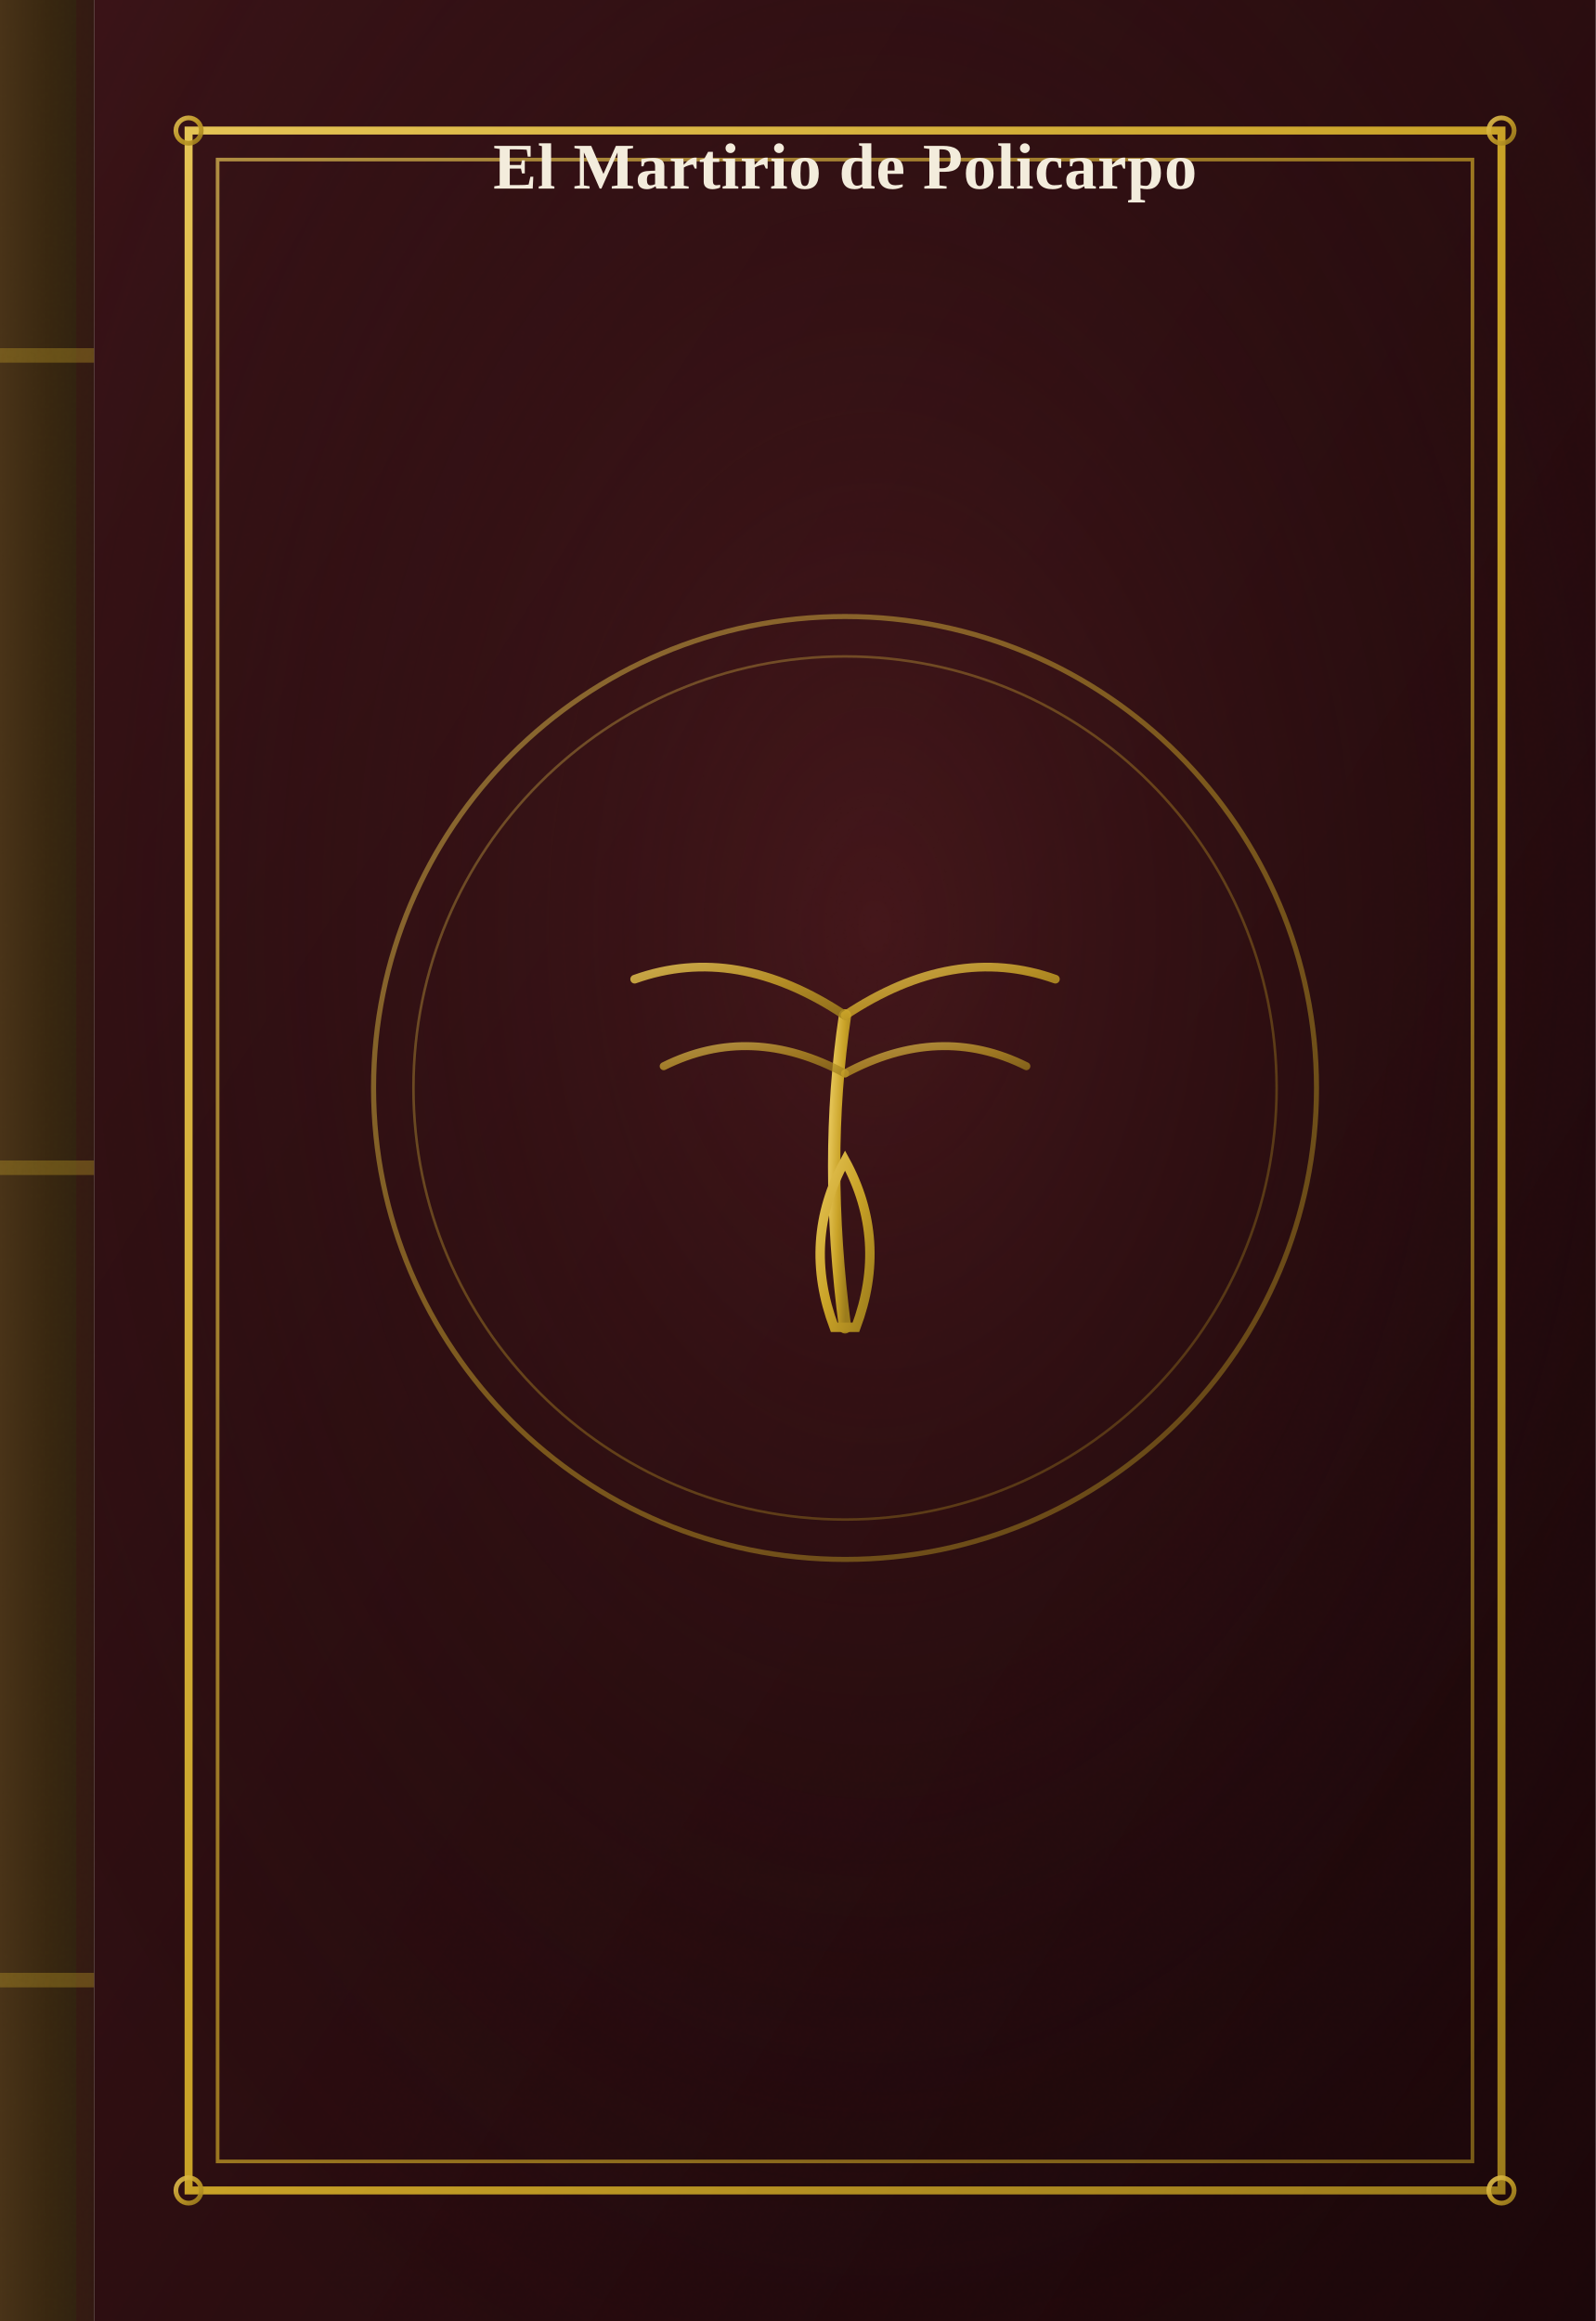
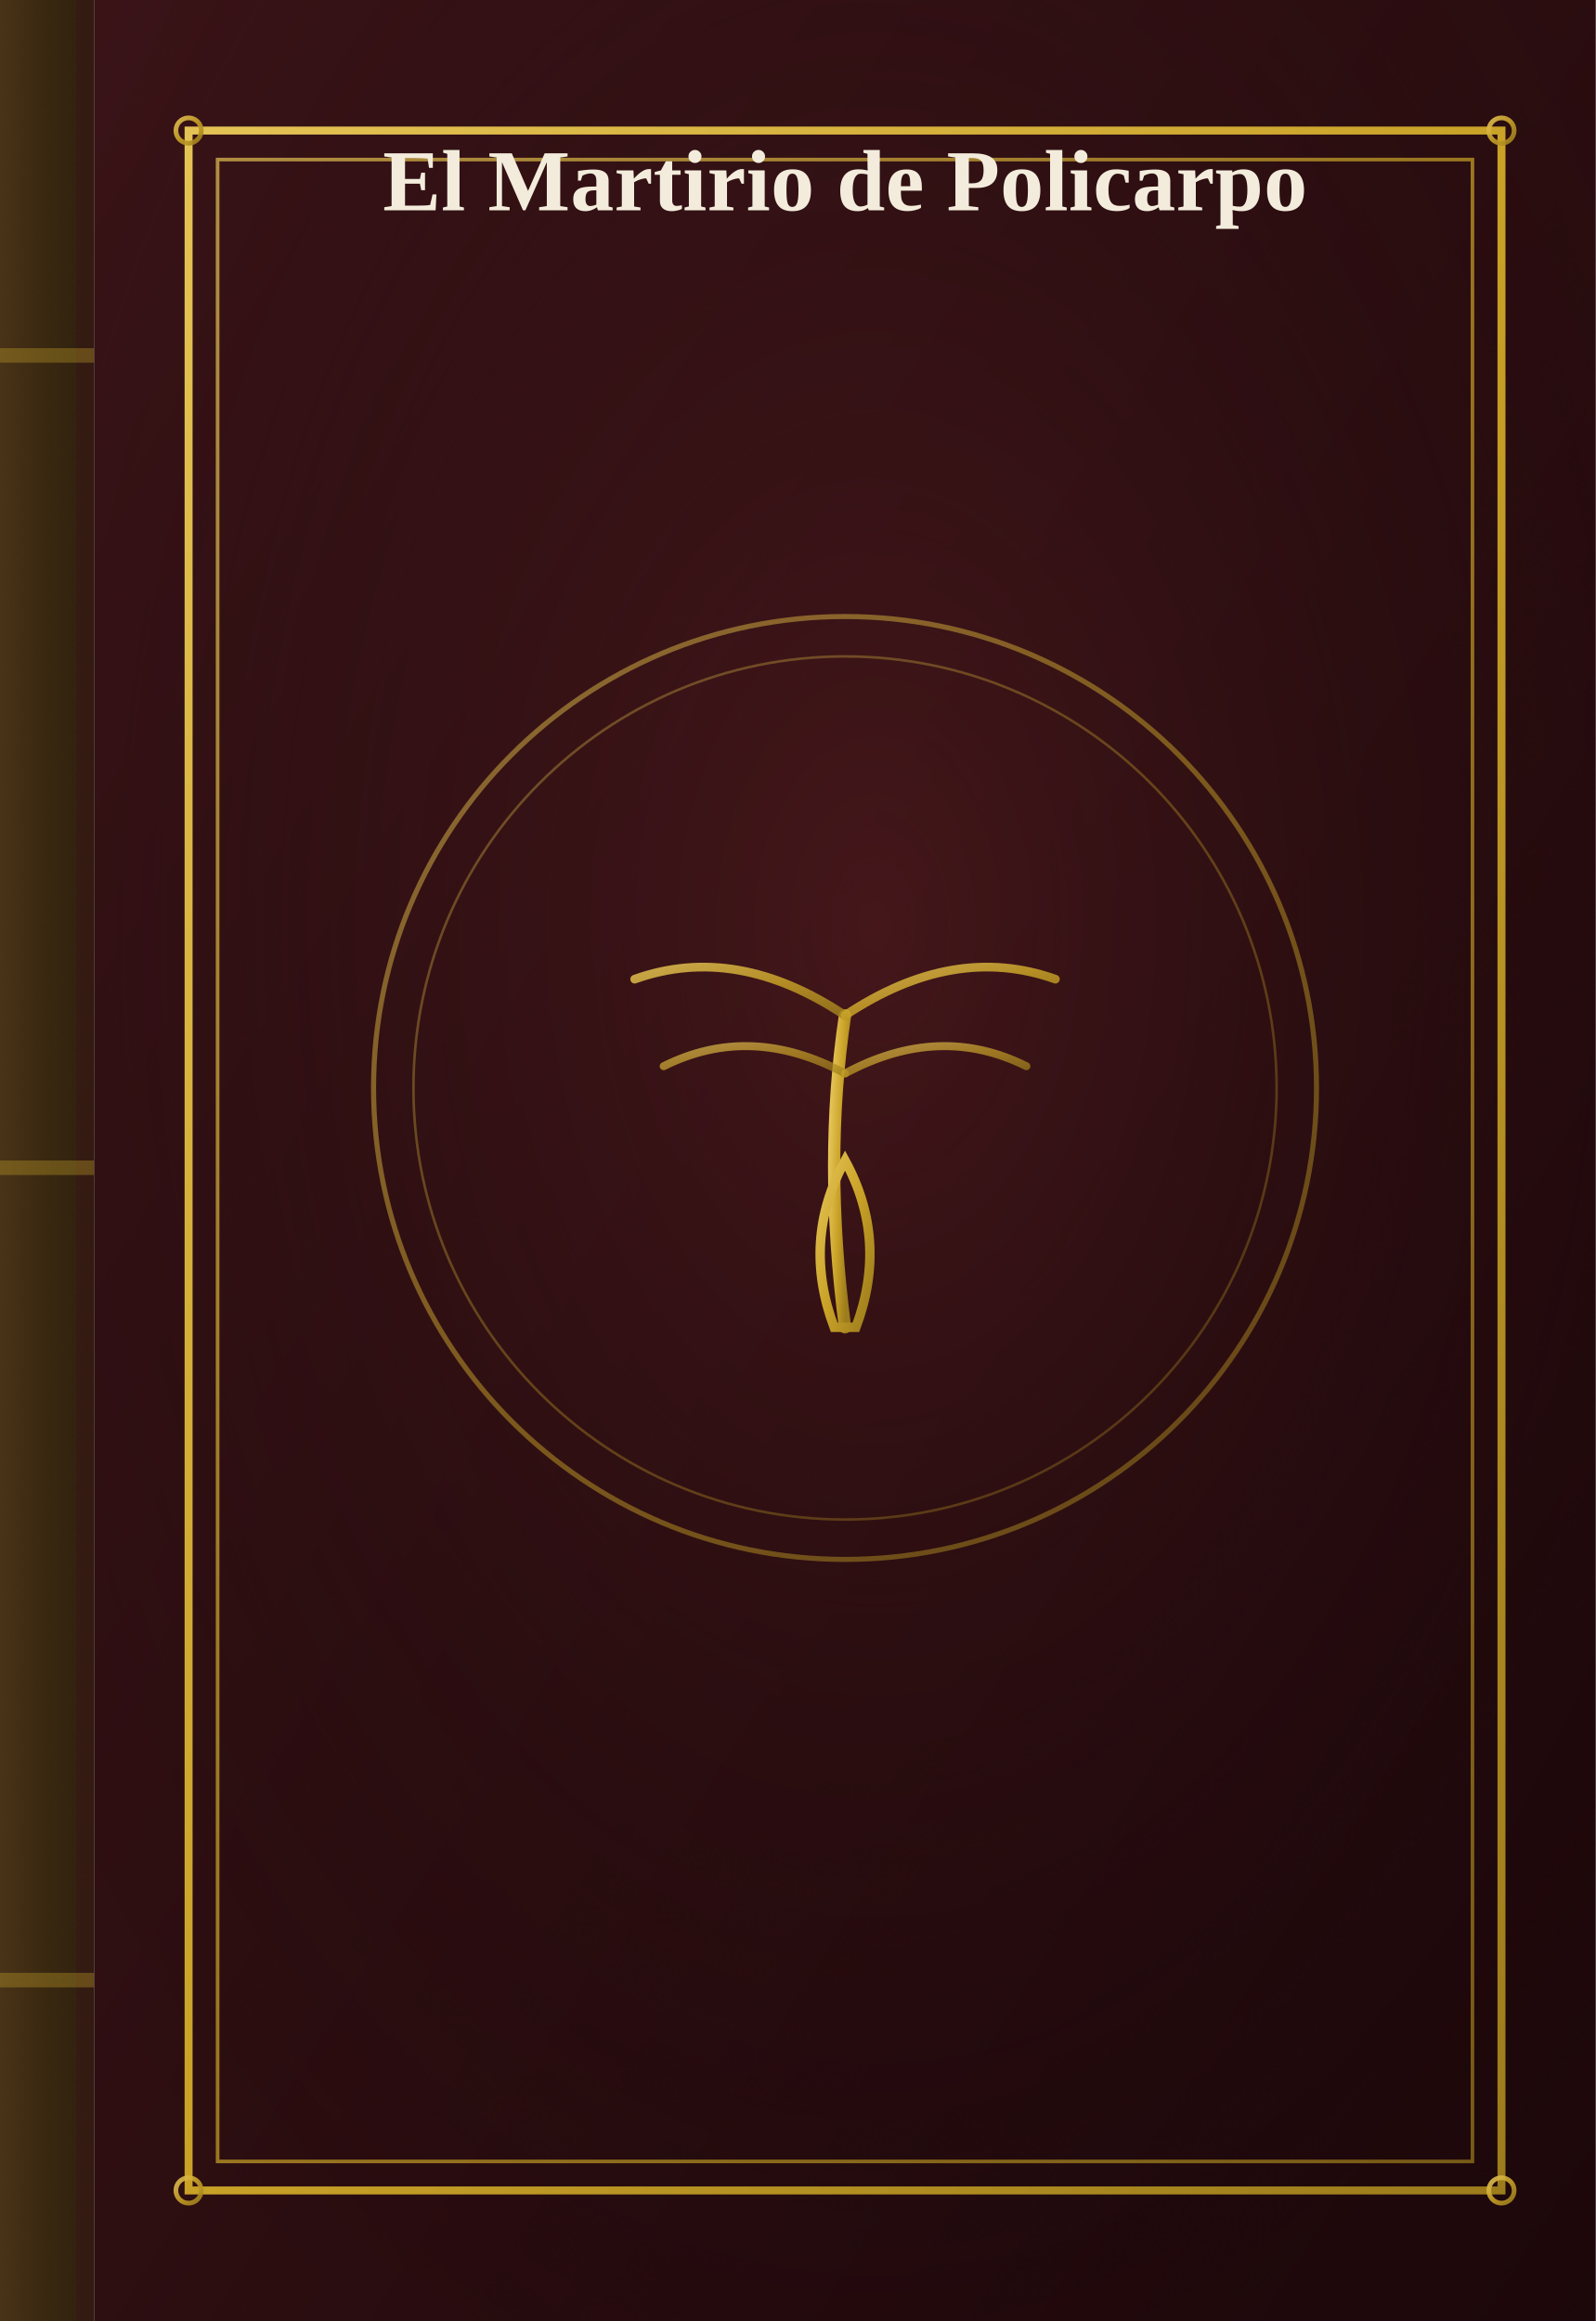
<svg xmlns="http://www.w3.org/2000/svg" width="440" height="640" viewBox="0 0 440 640">
  <defs>
    <linearGradient id="coverGrad" x1="0%" y1="0%" x2="100%" y2="100%">
      <stop offset="0%" stop-color="#3D1418" />
      <stop offset="55%" stop-color="#2C0D10" />
      <stop offset="100%" stop-color="#1C070A" />
    </linearGradient>
    <radialGradient id="vignette" cx="52%" cy="40%" r="70%">
      <stop offset="0%" stop-color="#5C2024" stop-opacity="0.5" />
      <stop offset="100%" stop-color="#000000" stop-opacity="0" />
    </radialGradient>
    <linearGradient id="spineGrad" x1="0%" y1="0%" x2="100%" y2="0%">
      <stop offset="0%" stop-color="#4A3418" />
      <stop offset="50%" stop-color="#3A2810" />
      <stop offset="100%" stop-color="#2E2110" />
    </linearGradient>
    <linearGradient id="goldLine" x1="0%" y1="0%" x2="100%" y2="100%">
      <stop offset="0%" stop-color="#E4C355" />
      <stop offset="50%" stop-color="#C9A227" />
      <stop offset="100%" stop-color="#9C7C1C" />
    </linearGradient>
    <filter id="softGrain">
      <feTurbulence type="fractalNoise" baseFrequency="0.9" numOctaves="2" result="noise" />
      <feColorMatrix in="noise" type="matrix" values="0 0 0 0 0  0 0 0 0 0  0 0 0 0 0  0 0 0 0.03 0" />
    </filter>
  </defs>
  <rect x="0" y="0" width="26" height="640" fill="url(#spineGrad)" />
  <rect x="21" y="0" width="5" height="640" fill="#3A1414" opacity="0.5" />
  <rect x="0" y="96" width="26" height="4" fill="#C9A227" opacity="0.35" />
  <rect x="0" y="320" width="26" height="4" fill="#C9A227" opacity="0.35" />
  <rect x="0" y="544" width="26" height="4" fill="#C9A227" opacity="0.35" />
  <rect x="26" y="0" width="414" height="640" fill="url(#coverGrad)" />
  <rect x="26" y="0" width="414" height="640" fill="url(#vignette)" />
  <rect x="26" y="0" width="414" height="640" filter="url(#softGrain)" />
  <rect x="52" y="36" width="362" height="568" fill="none" stroke="url(#goldLine)" stroke-width="2.2" />
  <rect x="60" y="44" width="346" height="552" fill="none" stroke="url(#goldLine)" stroke-width="1" opacity="0.7" />
  <g stroke="url(#goldLine)" stroke-width="1.3" fill="none" opacity="0.9">
    <circle cx="52" cy="36" r="3.5" />
    <circle cx="414" cy="36" r="3.5" />
    <circle cx="52" cy="604" r="3.5" />
    <circle cx="414" cy="604" r="3.5" />
  </g>
-   <text x="233" y="52" text-anchor="middle" fill="#F3ECDC" font-family="Georgia, 'Times New Roman', serif" font-size="18" font-weight="700" letter-spacing="0.2">
+   <text x="233" y="58" text-anchor="middle" fill="#F3ECDC" font-family="Georgia, 'Times New Roman', serif" font-size="24" font-weight="700" letter-spacing="0.1">
    <tspan x="233" dy="0">El Martirio de Policarpo</tspan>
  </text>
-   <line x1="80" y1="68" x2="386" y2="68" stroke="url(#goldLine)" stroke-width="0.8" opacity="0.45" />
+   <line x1="70" y1="76" x2="396" y2="76" stroke="url(#goldLine)" stroke-width="0.8" opacity="0.45" />
  <g transform="translate(233,300)">
    <circle r="130" fill="none" stroke="url(#goldLine)" stroke-width="1.4" opacity="0.5" />
    <circle r="119" fill="none" stroke="url(#goldLine)" stroke-width="0.7" opacity="0.35" />
    <g stroke="url(#goldLine)" fill="none" stroke-linecap="round">
      <path d="M 0,66 Q -6,20 0,-20" stroke-width="3.4" />
      <path d="M 0,-20 Q -30,-40 -58,-30" stroke-width="2.4" opacity="0.85" />
      <path d="M 0,-4 Q -26,-18 -50,-6" stroke-width="2.2" opacity="0.7" />
      <path d="M 0,-20 Q 30,-40 58,-30" stroke-width="2.4" opacity="0.85" />
      <path d="M 0,-4 Q 26,-18 50,-6" stroke-width="2.2" opacity="0.7" />
    </g>
    <g stroke="url(#goldLine)" fill="none" stroke-linecap="round">
      <path d="M -3,66 Q -12,42 0,20 Q 12,42 3,66 Z" stroke-width="2.6" />
    </g>
  </g>
  <line x1="120" y1="500" x2="346" y2="500" stroke="url(#goldLine)" stroke-width="1" opacity="0.4" />
</svg>
